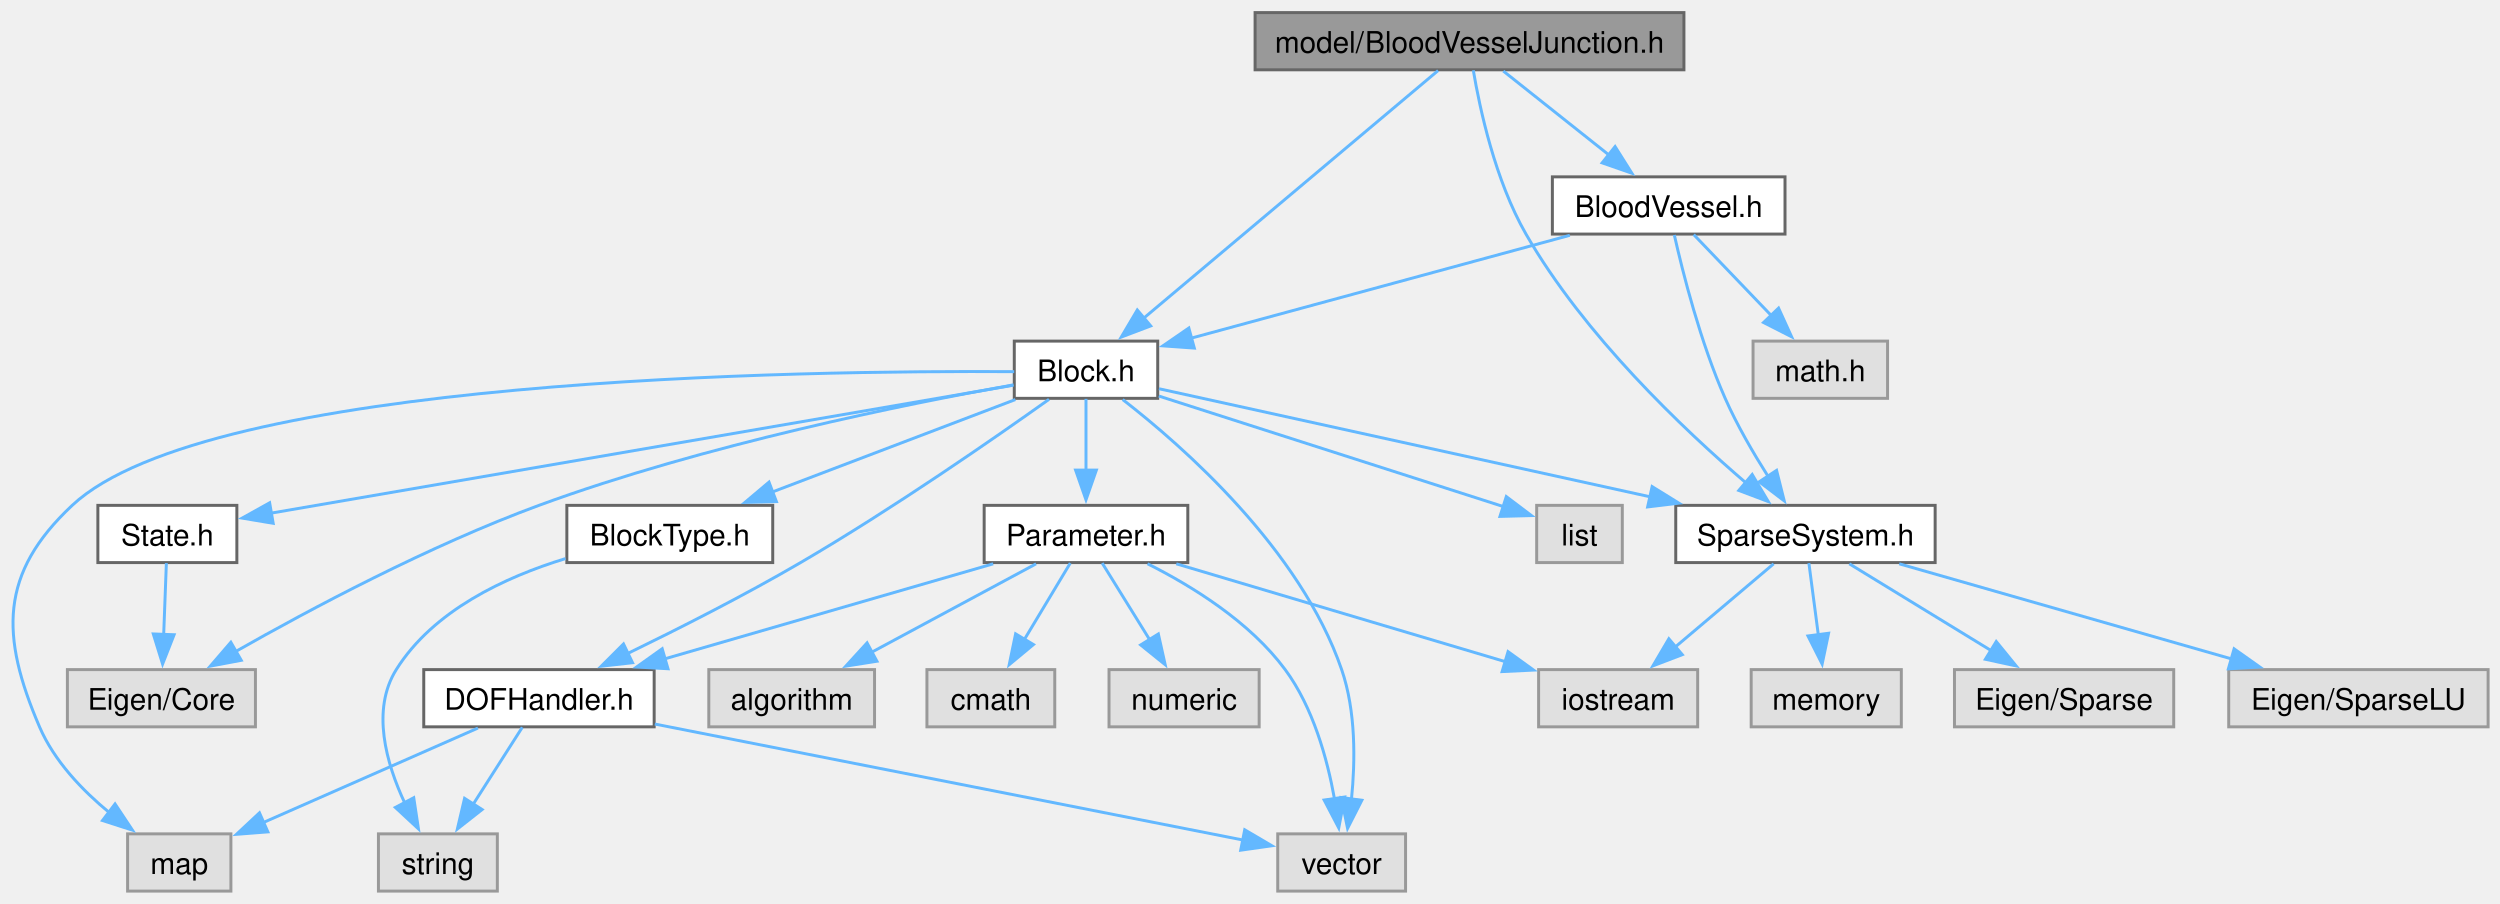
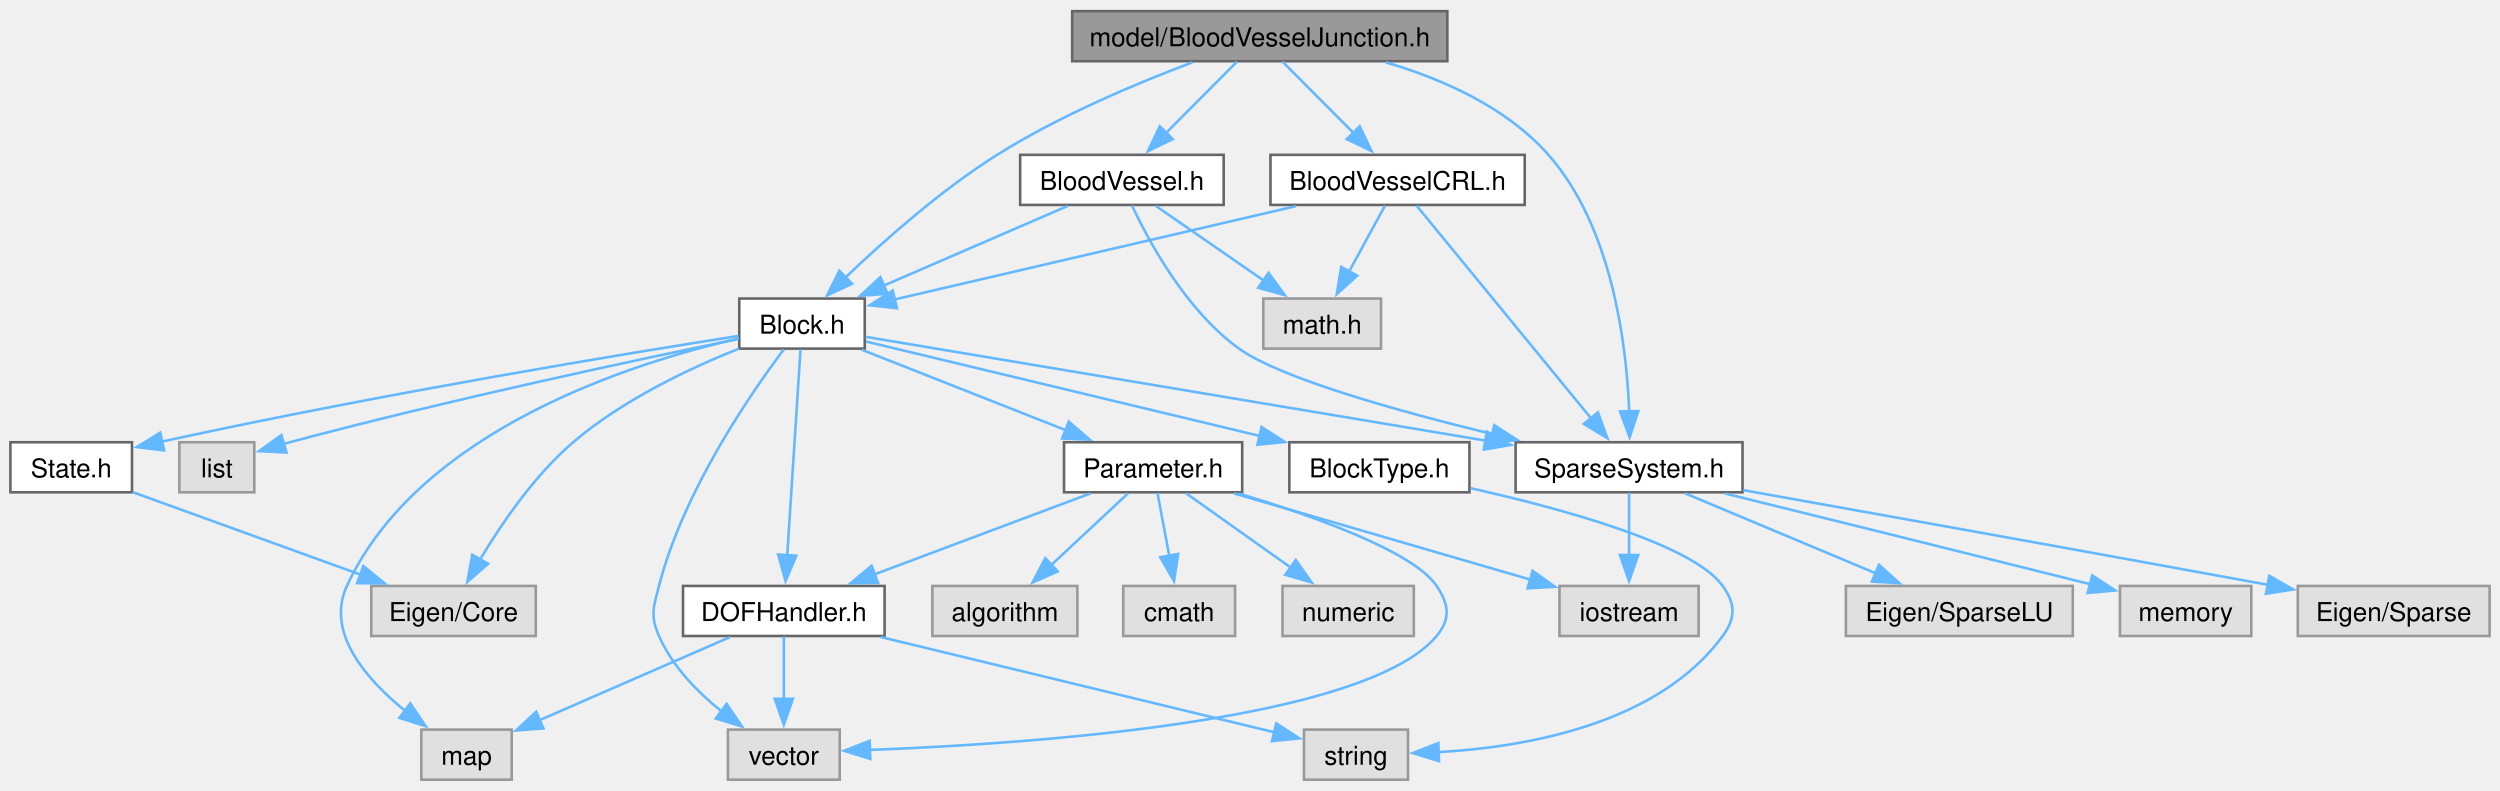
- <svg xmlns="http://www.w3.org/2000/svg" xmlns:xlink="http://www.w3.org/1999/xlink" width="841pt" height="304pt" viewBox="0.00 0.00 840.92 303.50">
+ <svg xmlns="http://www.w3.org/2000/svg" xmlns:xlink="http://www.w3.org/1999/xlink" width="961pt" height="304pt" viewBox="0.00 0.00 961.25 303.50">
  <g id="graph0" class="graph" transform="scale(1 1) rotate(0) translate(4 299.5)">
    <g id="Node000001" class="node">
      <g id="a_Node000001">
        <a xlink:title="model::BloodVesselJunction source file">
-           <polygon fill="#999999" stroke="#666666" points="562.42,-295.5 418.17,-295.5 418.17,-276.25 562.42,-276.25 562.42,-295.5" />
-           <text text-anchor="middle" x="490.29" y="-282" font-family="Helvetica,sans-Serif" font-size="10.00">model/BloodVesselJunction.h</text>
+           <polygon fill="#999999" stroke="#666666" points="552.5,-295.5 408.25,-295.5 408.25,-276.25 552.5,-276.25 552.5,-295.5" />
+           <text text-anchor="middle" x="480.38" y="-282" font-family="Helvetica,sans-Serif" font-size="10.00">model/BloodVesselJunction.h</text>
        </a>
      </g>
    </g>
    <g id="Node000002" class="node">
      <g id="a_Node000002">
        <a xlink:href="_block_8h.html" target="_top" xlink:title="model::Block source file">
-           <polygon fill="white" stroke="#666666" points="385.42,-185 337.17,-185 337.17,-165.75 385.42,-165.75 385.42,-185" />
-           <text text-anchor="middle" x="361.29" y="-171.5" font-family="Helvetica,sans-Serif" font-size="10.00">Block.h</text>
+           <polygon fill="white" stroke="#666666" points="328.5,-185 280.25,-185 280.25,-165.75 328.5,-165.75 328.5,-185" />
+           <text text-anchor="middle" x="304.38" y="-171.5" font-family="Helvetica,sans-Serif" font-size="10.00">Block.h</text>
        </a>
      </g>
    </g>
    <g id="edge1_Node000001_Node000002" class="edge">
      <g id="a_edge1_Node000001_Node000002">
        <a xlink:title=" ">
-           <path fill="none" stroke="#63b8ff" d="M479.73,-276C458.1,-257.8 408.43,-216.02 380.77,-192.76" />
-           <polygon fill="#63b8ff" stroke="#63b8ff" points="383.06,-190.11 373.15,-186.35 378.55,-195.47 383.06,-190.11" />
+           <path fill="none" stroke="#63b8ff" d="M454.44,-275.81C433.4,-267.9 403.4,-255.34 379.38,-240.25 357.55,-226.54 335.42,-206.83 320.92,-192.94" />
+           <polygon fill="#63b8ff" stroke="#63b8ff" points="323.63,-190.69 314.03,-186.21 318.73,-195.7 323.63,-190.69" />
        </a>
      </g>
    </g>
    <g id="Node000015" class="node">
      <g id="a_Node000015">
        <a xlink:href="_sparse_system_8h.html" target="_top" xlink:title="SparseSystem source file.">
-           <polygon fill="white" stroke="#666666" points="646.92,-129.75 559.67,-129.75 559.67,-110.5 646.92,-110.5 646.92,-129.75" />
-           <text text-anchor="middle" x="603.29" y="-116.25" font-family="Helvetica,sans-Serif" font-size="10.00">SparseSystem.h</text>
-         </a>
-       </g>
-     </g>
-     <g id="edge30_Node000001_Node000015" class="edge">
-       <g id="a_edge30_Node000001_Node000015">
-         <a xlink:title=" ">
-           <path fill="none" stroke="#63b8ff" d="M491.57,-276.1C493.73,-263.3 498.91,-239.05 509.29,-221 528.84,-187.02 562.12,-155.44 583.39,-137.22" />
-           <polygon fill="#63b8ff" stroke="#63b8ff" points="585.38,-140.13 590.8,-131.02 580.88,-134.76 585.38,-140.13" />
+           <polygon fill="white" stroke="#666666" points="666,-129.75 578.75,-129.75 578.75,-110.5 666,-110.5 666,-129.75" />
+           <text text-anchor="middle" x="622.38" y="-116.25" font-family="Helvetica,sans-Serif" font-size="10.00">SparseSystem.h</text>
+         </a>
+       </g>
+     </g>
+     <g id="edge34_Node000001_Node000015" class="edge">
+       <g id="a_edge34_Node000001_Node000015">
+         <a xlink:title=" ">
+           <path fill="none" stroke="#63b8ff" d="M528.81,-275.83C550.76,-269.38 575.32,-258.49 591.38,-240.25 615.89,-212.39 621.41,-167.51 622.43,-141.52" />
+           <polygon fill="#63b8ff" stroke="#63b8ff" points="625.92,-141.71 622.6,-131.65 618.92,-141.59 625.92,-141.71" />
        </a>
      </g>
    </g>
    <g id="Node000020" class="node">
      <g id="a_Node000020">
        <a xlink:href="_blood_vessel_8h.html" target="_top" xlink:title="model::BloodVessel source file">
-           <polygon fill="white" stroke="#666666" points="596.42,-240.25 518.17,-240.25 518.17,-221 596.42,-221 596.42,-240.25" />
-           <text text-anchor="middle" x="557.29" y="-226.75" font-family="Helvetica,sans-Serif" font-size="10.00">BloodVessel.h</text>
+           <polygon fill="white" stroke="#666666" points="466.5,-240.25 388.25,-240.25 388.25,-221 466.5,-221 466.5,-240.25" />
+           <text text-anchor="middle" x="427.38" y="-226.75" font-family="Helvetica,sans-Serif" font-size="10.00">BloodVessel.h</text>
        </a>
      </g>
    </g>
    <g id="edge26_Node000001_Node000020" class="edge">
      <g id="a_edge26_Node000001_Node000020">
        <a xlink:title=" ">
-           <path fill="none" stroke="#63b8ff" d="M501.66,-275.84C511.34,-268.15 525.49,-256.9 537.1,-247.68" />
-           <polygon fill="#63b8ff" stroke="#63b8ff" points="539.26,-250.43 544.91,-241.47 534.9,-244.95 539.26,-250.43" />
+           <path fill="none" stroke="#63b8ff" d="M471.62,-276.08C464.23,-268.65 453.41,-257.79 444.33,-248.66" />
+           <polygon fill="#63b8ff" stroke="#63b8ff" points="446.92,-246.3 437.38,-241.68 441.96,-251.24 446.92,-246.3" />
+         </a>
+       </g>
+     </g>
+     <g id="Node000022" class="node">
+       <g id="a_Node000022">
+         <a xlink:href="_blood_vessel_c_r_l_8h.html" target="_top" xlink:title="model::BloodVesselCRL source file">
+           <polygon fill="white" stroke="#666666" points="582.25,-240.25 484.5,-240.25 484.5,-221 582.25,-221 582.25,-240.25" />
+           <text text-anchor="middle" x="533.38" y="-226.75" font-family="Helvetica,sans-Serif" font-size="10.00">BloodVesselCRL.h</text>
+         </a>
+       </g>
+     </g>
+     <g id="edge30_Node000001_Node000022" class="edge">
+       <g id="a_edge30_Node000001_Node000022">
+         <a xlink:title=" ">
+           <path fill="none" stroke="#63b8ff" d="M489.13,-276.08C496.52,-268.65 507.34,-257.79 516.42,-248.66" />
+           <polygon fill="#63b8ff" stroke="#63b8ff" points="518.79,-251.24 523.37,-241.68 513.83,-246.3 518.79,-251.24" />
        </a>
      </g>
    </g>
    <g id="Node000003" class="node">
      <g id="a_Node000003">
        <a xlink:title=" ">
-           <polygon fill="#e0e0e0" stroke="#999999" points="81.92,-74.5 18.67,-74.5 18.67,-55.25 81.92,-55.25 81.92,-74.5" />
-           <text text-anchor="middle" x="50.29" y="-61" font-family="Helvetica,sans-Serif" font-size="10.00">Eigen/Core</text>
+           <polygon fill="#e0e0e0" stroke="#999999" points="202,-74.5 138.75,-74.5 138.75,-55.25 202,-55.25 202,-74.5" />
+           <text text-anchor="middle" x="170.38" y="-61" font-family="Helvetica,sans-Serif" font-size="10.00">Eigen/Core</text>
        </a>
      </g>
    </g>
    <g id="edge2_Node000002_Node000003" class="edge">
      <g id="a_edge2_Node000002_Node000003">
        <a xlink:title=" ">
-           <path fill="none" stroke="#63b8ff" d="M336.95,-170.3C301.23,-163.92 232.83,-150.15 177.29,-129.75 140.4,-116.2 100.26,-94.79 75.19,-80.54" />
-           <polygon fill="#63b8ff" stroke="#63b8ff" points="77.15,-77.63 66.73,-75.67 73.65,-83.7 77.15,-77.63" />
+           <path fill="none" stroke="#63b8ff" d="M280.12,-165.75C261.32,-158.24 235.37,-146.01 216.38,-129.75 201.47,-116.99 188.81,-98.44 180.57,-84.62" />
+           <polygon fill="#63b8ff" stroke="#63b8ff" points="183.69,-83.02 175.7,-76.06 177.6,-86.48 183.69,-83.02" />
        </a>
      </g>
    </g>
    <g id="Node000004" class="node">
      <g id="a_Node000004">
        <a xlink:title=" ">
-           <polygon fill="#e0e0e0" stroke="#999999" points="541.69,-129.75 512.89,-129.75 512.89,-110.5 541.69,-110.5 541.69,-129.75" />
-           <text text-anchor="middle" x="527.29" y="-116.25" font-family="Helvetica,sans-Serif" font-size="10.00">list</text>
+           <polygon fill="#e0e0e0" stroke="#999999" points="93.78,-129.75 64.97,-129.75 64.97,-110.5 93.78,-110.5 93.78,-129.75" />
+           <text text-anchor="middle" x="79.38" y="-116.25" font-family="Helvetica,sans-Serif" font-size="10.00">list</text>
        </a>
      </g>
    </g>
    <g id="edge3_Node000002_Node000004" class="edge">
      <g id="a_edge3_Node000002_Node000004">
        <a xlink:title=" ">
-           <path fill="none" stroke="#63b8ff" d="M385.78,-166.52C416.81,-156.56 470.04,-139.49 501.62,-129.36" />
-           <polygon fill="#63b8ff" stroke="#63b8ff" points="502.67,-132.7 511.13,-126.31 500.54,-126.03 502.67,-132.7" />
+           <path fill="none" stroke="#63b8ff" d="M279.97,-169.47C242.6,-161.82 169.04,-146.21 107.38,-129.75 106.56,-129.53 105.74,-129.31 104.91,-129.08" />
+           <polygon fill="#63b8ff" stroke="#63b8ff" points="106.17,-125.8 95.59,-126.33 104.19,-132.52 106.17,-125.8" />
        </a>
      </g>
    </g>
    <g id="Node000005" class="node">
      <g id="a_Node000005">
        <a xlink:title=" ">
-           <polygon fill="#e0e0e0" stroke="#999999" points="73.67,-19.25 38.92,-19.25 38.92,0 73.67,0 73.67,-19.25" />
-           <text text-anchor="middle" x="56.29" y="-5.75" font-family="Helvetica,sans-Serif" font-size="10.00">map</text>
+           <polygon fill="#e0e0e0" stroke="#999999" points="192.75,-19.25 158,-19.25 158,0 192.75,0 192.75,-19.25" />
+           <text text-anchor="middle" x="175.38" y="-5.75" font-family="Helvetica,sans-Serif" font-size="10.00">map</text>
        </a>
      </g>
    </g>
    <g id="edge4_Node000002_Node000005" class="edge">
      <g id="a_edge4_Node000002_Node000005">
        <a xlink:title=" ">
-           <path fill="none" stroke="#63b8ff" d="M337.15,-174.72C267.16,-175.18 66.18,-172.69 20.29,-129.75 -4.15,-106.88 -3.92,-86 9.29,-55.25 14.22,-43.77 23.71,-33.86 32.88,-26.31" />
-           <polygon fill="#63b8ff" stroke="#63b8ff" points="34.7,-29.32 40.56,-20.49 30.47,-23.74 34.7,-29.32" />
+           <path fill="none" stroke="#63b8ff" d="M280.06,-169.69C238.85,-160.21 157.05,-134.35 129.38,-74.5 121.16,-56.73 136.54,-38.84 151.69,-26.54" />
+           <polygon fill="#63b8ff" stroke="#63b8ff" points="153.76,-29.36 159.66,-20.56 149.56,-23.76 153.76,-29.36" />
        </a>
      </g>
    </g>
    <g id="Node000006" class="node">
      <g id="a_Node000006">
        <a xlink:title=" ">
-           <polygon fill="#e0e0e0" stroke="#999999" points="468.79,-19.25 425.79,-19.25 425.79,0 468.79,0 468.79,-19.25" />
-           <text text-anchor="middle" x="447.29" y="-5.75" font-family="Helvetica,sans-Serif" font-size="10.00">vector</text>
+           <polygon fill="#e0e0e0" stroke="#999999" points="318.88,-19.25 275.88,-19.25 275.88,0 318.88,0 318.88,-19.25" />
+           <text text-anchor="middle" x="297.38" y="-5.75" font-family="Helvetica,sans-Serif" font-size="10.00">vector</text>
        </a>
      </g>
    </g>
    <g id="edge5_Node000002_Node000006" class="edge">
      <g id="a_edge5_Node000002_Node000006">
        <a xlink:title=" ">
-           <path fill="none" stroke="#63b8ff" d="M373.64,-165.34C393.91,-149.61 433.4,-114.97 447.29,-74.5 452.1,-60.5 451.89,-43.73 450.59,-30.89" />
-           <polygon fill="#63b8ff" stroke="#63b8ff" points="454.08,-30.55 449.28,-21.1 447.14,-31.48 454.08,-30.55" />
+           <path fill="none" stroke="#63b8ff" d="M297.36,-165.41C284.77,-148.69 258.79,-111.12 249.38,-74.5 247.24,-66.21 245.96,-63.09 249.38,-55.25 254.42,-43.67 264.11,-33.74 273.48,-26.21" />
+           <polygon fill="#63b8ff" stroke="#63b8ff" points="275.37,-29.17 281.33,-20.41 271.21,-23.54 275.37,-29.17" />
        </a>
      </g>
    </g>
    <g id="Node000007" class="node">
      <g id="a_Node000007">
        <a xlink:href="_block_type_8h.html" target="_top" xlink:title="Specifies the types of blocks and their parameters.">
-           <polygon fill="white" stroke="#666666" points="255.92,-129.75 186.67,-129.75 186.67,-110.5 255.92,-110.5 255.92,-129.75" />
-           <text text-anchor="middle" x="221.29" y="-116.25" font-family="Helvetica,sans-Serif" font-size="10.00">BlockType.h</text>
+           <polygon fill="white" stroke="#666666" points="561,-129.75 491.75,-129.75 491.75,-110.5 561,-110.5 561,-129.75" />
+           <text text-anchor="middle" x="526.38" y="-116.25" font-family="Helvetica,sans-Serif" font-size="10.00">BlockType.h</text>
        </a>
      </g>
    </g>
    <g id="edge6_Node000002_Node000007" class="edge">
      <g id="a_edge6_Node000002_Node000007">
        <a xlink:title=" ">
-           <path fill="none" stroke="#63b8ff" d="M337.54,-165.34C315.12,-156.81 281.23,-143.92 255.82,-134.26" />
-           <polygon fill="#63b8ff" stroke="#63b8ff" points="257.16,-131.02 246.57,-130.74 254.67,-137.57 257.16,-131.02" />
+           <path fill="none" stroke="#63b8ff" d="M328.98,-168.47C365.41,-159.74 434.31,-143.21 480.3,-132.18" />
+           <polygon fill="#63b8ff" stroke="#63b8ff" points="481.08,-135.59 489.99,-129.85 479.45,-128.78 481.08,-135.59" />
        </a>
      </g>
    </g>
    <g id="Node000009" class="node">
      <g id="a_Node000009">
        <a xlink:href="_d_o_f_handler_8h.html" target="_top" xlink:title="model::DOFHandler source file">
-           <polygon fill="white" stroke="#666666" points="216.04,-74.5 138.54,-74.5 138.54,-55.25 216.04,-55.25 216.04,-74.5" />
-           <text text-anchor="middle" x="177.29" y="-61" font-family="Helvetica,sans-Serif" font-size="10.00">DOFHandler.h</text>
+           <polygon fill="white" stroke="#666666" points="336.12,-74.5 258.62,-74.5 258.62,-55.25 336.12,-55.25 336.12,-74.5" />
+           <text text-anchor="middle" x="297.38" y="-61" font-family="Helvetica,sans-Serif" font-size="10.00">DOFHandler.h</text>
        </a>
      </g>
    </g>
    <g id="edge8_Node000002_Node000009" class="edge">
      <g id="a_edge8_Node000002_Node000009">
        <a xlink:title=" ">
-           <path fill="none" stroke="#63b8ff" d="M348.86,-165.42C330.84,-152.59 296.24,-128.56 265.29,-110.5 246.3,-99.42 224.23,-88.23 206.94,-79.83" />
-           <polygon fill="#63b8ff" stroke="#63b8ff" points="208.76,-76.82 198.23,-75.64 205.73,-83.13 208.76,-76.82" />
+           <path fill="none" stroke="#63b8ff" d="M303.8,-165.5C302.69,-148.25 300.21,-109.83 298.68,-86.06" />
+           <polygon fill="#63b8ff" stroke="#63b8ff" points="302.19,-86.14 298.05,-76.39 295.2,-86.59 302.19,-86.14" />
        </a>
      </g>
    </g>
    <g id="Node000010" class="node">
      <g id="a_Node000010">
        <a xlink:href="_parameter_8h.html" target="_top" xlink:title="model::Parameter source file">
-           <polygon fill="white" stroke="#666666" points="395.54,-129.75 327.04,-129.75 327.04,-110.5 395.54,-110.5 395.54,-129.75" />
-           <text text-anchor="middle" x="361.29" y="-116.25" font-family="Helvetica,sans-Serif" font-size="10.00">Parameter.h</text>
+           <polygon fill="white" stroke="#666666" points="473.62,-129.75 405.12,-129.75 405.12,-110.5 473.62,-110.5 473.62,-129.75" />
+           <text text-anchor="middle" x="439.38" y="-116.25" font-family="Helvetica,sans-Serif" font-size="10.00">Parameter.h</text>
        </a>
      </g>
    </g>
    <g id="edge12_Node000002_Node000010" class="edge">
      <g id="a_edge12_Node000002_Node000010">
        <a xlink:title=" ">
-           <path fill="none" stroke="#63b8ff" d="M361.29,-165.58C361.29,-159.07 361.29,-149.92 361.29,-141.62" />
-           <polygon fill="#63b8ff" stroke="#63b8ff" points="364.79,-141.62 361.29,-131.62 357.79,-141.62 364.79,-141.62" />
+           <path fill="none" stroke="#63b8ff" d="M327.28,-165.34C348.8,-156.85 381.29,-144.04 405.75,-134.39" />
+           <polygon fill="#63b8ff" stroke="#63b8ff" points="406.94,-137.68 414.95,-130.76 404.37,-131.17 406.94,-137.68" />
        </a>
      </g>
    </g>
    <g id="edge19_Node000002_Node000015" class="edge">
      <g id="a_edge19_Node000002_Node000015">
        <a xlink:title=" ">
-           <path fill="none" stroke="#63b8ff" d="M385.83,-168.98C424.37,-160.5 499.96,-143.86 551.06,-132.62" />
-           <polygon fill="#63b8ff" stroke="#63b8ff" points="551.72,-136.06 560.73,-130.49 550.21,-129.22 551.72,-136.06" />
+           <path fill="none" stroke="#63b8ff" d="M328.8,-170.28C379.5,-161.8 497.25,-142.08 567.25,-130.36" />
+           <polygon fill="#63b8ff" stroke="#63b8ff" points="567.69,-133.83 576.98,-128.73 566.54,-126.93 567.69,-133.83" />
        </a>
      </g>
    </g>
    <g id="Node000019" class="node">
      <g id="a_Node000019">
        <a xlink:href="_state_8h.html" target="_top" xlink:title="State source file.">
-           <polygon fill="white" stroke="#666666" points="75.67,-129.75 28.92,-129.75 28.92,-110.5 75.67,-110.5 75.67,-129.75" />
-           <text text-anchor="middle" x="52.29" y="-116.25" font-family="Helvetica,sans-Serif" font-size="10.00">State.h</text>
+           <polygon fill="white" stroke="#666666" points="46.75,-129.75 0,-129.75 0,-110.5 46.75,-110.5 46.75,-129.75" />
+           <text text-anchor="middle" x="23.38" y="-116.25" font-family="Helvetica,sans-Serif" font-size="10.00">State.h</text>
        </a>
      </g>
    </g>
    <g id="edge24_Node000002_Node000019" class="edge">
      <g id="a_edge24_Node000002_Node000019">
        <a xlink:title=" ">
-           <path fill="none" stroke="#63b8ff" d="M336.79,-170.15C282.21,-160.75 150.48,-138.05 87.28,-127.15" />
-           <polygon fill="#63b8ff" stroke="#63b8ff" points="87.89,-123.71 77.44,-125.46 86.7,-130.61 87.89,-123.71" />
+           <path fill="none" stroke="#63b8ff" d="M279.96,-170.63C237.18,-163.92 145.68,-148.97 58.3,-130.02" />
+           <polygon fill="#63b8ff" stroke="#63b8ff" points="59.11,-126.61 48.59,-127.89 57.61,-133.45 59.11,-126.61" />
        </a>
      </g>
    </g>
    <g id="Node000008" class="node">
      <g id="a_Node000008">
        <a xlink:title=" ">
-           <polygon fill="#e0e0e0" stroke="#999999" points="163.29,-19.25 123.29,-19.25 123.29,0 163.29,0 163.29,-19.25" />
-           <text text-anchor="middle" x="143.29" y="-5.75" font-family="Helvetica,sans-Serif" font-size="10.00">string</text>
+           <polygon fill="#e0e0e0" stroke="#999999" points="537.38,-19.25 497.38,-19.25 497.38,0 537.38,0 537.38,-19.25" />
+           <text text-anchor="middle" x="517.38" y="-5.75" font-family="Helvetica,sans-Serif" font-size="10.00">string</text>
        </a>
      </g>
    </g>
    <g id="edge7_Node000007_Node000008" class="edge">
      <g id="a_edge7_Node000007_Node000008">
        <a xlink:title=" ">
-           <path fill="none" stroke="#63b8ff" d="M186.2,-111.84C165.8,-105.6 141.73,-94.36 129.29,-74.5 120.82,-60.97 125.88,-43.03 132.16,-29.61" />
-           <polygon fill="#63b8ff" stroke="#63b8ff" points="135.17,-31.41 136.75,-20.93 128.98,-28.14 135.17,-31.41" />
+           <path fill="none" stroke="#63b8ff" d="M561.43,-112.08C596.51,-104.23 646.88,-90.52 658.38,-74.5 663.36,-67.55 663.43,-62.15 658.38,-55.25 633.45,-21.21 582.43,-12.48 549.08,-10.6" />
+           <polygon fill="#63b8ff" stroke="#63b8ff" points="549.31,-7.11 539.19,-10.24 549.05,-14.1 549.31,-7.11" />
        </a>
      </g>
    </g>
    <g id="edge9_Node000009_Node000005" class="edge">
      <g id="a_edge9_Node000009_Node000005">
        <a xlink:title=" ">
-           <path fill="none" stroke="#63b8ff" d="M156.76,-54.84C136.92,-46.11 106.7,-32.81 84.58,-23.07" />
-           <polygon fill="#63b8ff" stroke="#63b8ff" points="86.1,-19.92 75.54,-19.1 83.28,-26.33 86.1,-19.92" />
+           <path fill="none" stroke="#63b8ff" d="M276.68,-54.84C256.56,-46.06 225.84,-32.65 203.51,-22.91" />
+           <polygon fill="#63b8ff" stroke="#63b8ff" points="204.95,-19.72 194.39,-18.92 202.15,-26.13 204.95,-19.72" />
        </a>
      </g>
    </g>
    <g id="edge11_Node000009_Node000006" class="edge">
      <g id="a_edge11_Node000009_Node000006">
        <a xlink:title=" ">
-           <path fill="none" stroke="#63b8ff" d="M216.26,-56.19C269.53,-45.68 364.16,-27.02 414.18,-17.16" />
-           <polygon fill="#63b8ff" stroke="#63b8ff" points="414.68,-20.62 423.82,-15.25 413.33,-13.76 414.68,-20.62" />
+           <path fill="none" stroke="#63b8ff" d="M297.38,-55.08C297.38,-48.57 297.38,-39.42 297.38,-31.12" />
+           <polygon fill="#63b8ff" stroke="#63b8ff" points="300.88,-31.12 297.38,-21.12 293.88,-31.12 300.88,-31.12" />
        </a>
      </g>
    </g>
    <g id="edge10_Node000009_Node000008" class="edge">
      <g id="a_edge10_Node000009_Node000008">
        <a xlink:title=" ">
-           <path fill="none" stroke="#63b8ff" d="M171.68,-55.08C167.18,-48.03 160.7,-37.9 155.08,-29.08" />
-           <polygon fill="#63b8ff" stroke="#63b8ff" points="158.17,-27.43 149.84,-20.88 152.27,-31.2 158.17,-27.43" />
+           <path fill="none" stroke="#63b8ff" d="M334.7,-54.84C377.23,-44.55 446,-27.9 485.92,-18.24" />
+           <polygon fill="#63b8ff" stroke="#63b8ff" points="486.71,-21.65 495.61,-15.89 485.07,-14.84 486.71,-21.65" />
        </a>
      </g>
    </g>
    <g id="edge17_Node000010_Node000006" class="edge">
      <g id="a_edge17_Node000010_Node000006">
        <a xlink:title=" ">
-           <path fill="none" stroke="#63b8ff" d="M381.99,-110.11C396.9,-102.62 416.42,-90.58 428.29,-74.5 437.67,-61.81 442.45,-44.5 444.86,-31.11" />
-           <polygon fill="#63b8ff" stroke="#63b8ff" points="448.32,-31.64 446.31,-21.24 441.4,-30.63 448.32,-31.64" />
+           <path fill="none" stroke="#63b8ff" d="M472.21,-110.08C500.96,-101.42 539.49,-87.74 548.38,-74.5 553.14,-67.4 553.87,-61.81 548.38,-55.25 520.93,-22.49 392.05,-13.76 330.39,-11.45" />
+           <polygon fill="#63b8ff" stroke="#63b8ff" points="330.63,-7.96 320.52,-11.12 330.4,-14.95 330.63,-7.96" />
        </a>
      </g>
    </g>
    <g id="edge18_Node000010_Node000009" class="edge">
      <g id="a_edge18_Node000010_Node000009">
        <a xlink:title=" ">
-           <path fill="none" stroke="#63b8ff" d="M330.08,-110.09C299.68,-101.29 253.25,-87.86 219.56,-78.11" />
-           <polygon fill="#63b8ff" stroke="#63b8ff" points="220.69,-74.79 210.11,-75.37 218.74,-81.52 220.69,-74.79" />
+           <path fill="none" stroke="#63b8ff" d="M415.29,-110.09C392.44,-101.52 357.86,-88.56 332.05,-78.88" />
+           <polygon fill="#63b8ff" stroke="#63b8ff" points="333.59,-75.72 323,-75.48 331.13,-82.27 333.59,-75.72" />
        </a>
      </g>
    </g>
    <g id="Node000011" class="node">
      <g id="a_Node000011">
        <a xlink:title=" ">
-           <polygon fill="#e0e0e0" stroke="#999999" points="290.17,-74.5 234.42,-74.5 234.42,-55.25 290.17,-55.25 290.17,-74.5" />
-           <text text-anchor="middle" x="262.29" y="-61" font-family="Helvetica,sans-Serif" font-size="10.00">algorithm</text>
+           <polygon fill="#e0e0e0" stroke="#999999" points="410.25,-74.5 354.5,-74.5 354.5,-55.25 410.25,-55.25 410.25,-74.5" />
+           <text text-anchor="middle" x="382.38" y="-61" font-family="Helvetica,sans-Serif" font-size="10.00">algorithm</text>
        </a>
      </g>
    </g>
    <g id="edge13_Node000010_Node000011" class="edge">
      <g id="a_edge13_Node000010_Node000011">
        <a xlink:title=" ">
-           <path fill="none" stroke="#63b8ff" d="M344.5,-110.09C329.28,-101.91 306.6,-89.71 288.91,-80.19" />
-           <polygon fill="#63b8ff" stroke="#63b8ff" points="290.97,-77.32 280.5,-75.67 287.65,-83.49 290.97,-77.32" />
+           <path fill="none" stroke="#63b8ff" d="M429.71,-110.09C421.63,-102.55 409.91,-91.6 400.15,-82.48" />
+           <polygon fill="#63b8ff" stroke="#63b8ff" points="402.7,-80.08 393.01,-75.81 397.93,-85.19 402.7,-80.08" />
        </a>
      </g>
    </g>
    <g id="Node000012" class="node">
      <g id="a_Node000012">
        <a xlink:title=" ">
-           <polygon fill="#e0e0e0" stroke="#999999" points="350.79,-74.5 307.79,-74.5 307.79,-55.25 350.79,-55.25 350.79,-74.5" />
-           <text text-anchor="middle" x="329.29" y="-61" font-family="Helvetica,sans-Serif" font-size="10.00">cmath</text>
+           <polygon fill="#e0e0e0" stroke="#999999" points="470.88,-74.5 427.88,-74.5 427.88,-55.25 470.88,-55.25 470.88,-74.5" />
+           <text text-anchor="middle" x="449.38" y="-61" font-family="Helvetica,sans-Serif" font-size="10.00">cmath</text>
        </a>
      </g>
    </g>
    <g id="edge14_Node000010_Node000012" class="edge">
      <g id="a_edge14_Node000010_Node000012">
        <a xlink:title=" ">
-           <path fill="none" stroke="#63b8ff" d="M356.01,-110.33C351.82,-103.36 345.81,-93.37 340.56,-84.62" />
-           <polygon fill="#63b8ff" stroke="#63b8ff" points="343.62,-82.93 335.47,-76.16 337.62,-86.53 343.62,-82.93" />
+           <path fill="none" stroke="#63b8ff" d="M441.03,-110.33C442.26,-103.74 444.01,-94.46 445.58,-86.07" />
+           <polygon fill="#63b8ff" stroke="#63b8ff" points="449,-86.82 447.41,-76.35 442.12,-85.53 449,-86.82" />
        </a>
      </g>
    </g>
    <g id="Node000013" class="node">
      <g id="a_Node000013">
        <a xlink:title=" ">
-           <polygon fill="#e0e0e0" stroke="#999999" points="567.04,-74.5 513.54,-74.5 513.54,-55.25 567.04,-55.25 567.04,-74.5" />
-           <text text-anchor="middle" x="540.29" y="-61" font-family="Helvetica,sans-Serif" font-size="10.00">iostream</text>
+           <polygon fill="#e0e0e0" stroke="#999999" points="649.12,-74.5 595.62,-74.5 595.62,-55.25 649.12,-55.25 649.12,-74.5" />
+           <text text-anchor="middle" x="622.38" y="-61" font-family="Helvetica,sans-Serif" font-size="10.00">iostream</text>
        </a>
      </g>
    </g>
    <g id="edge15_Node000010_Node000013" class="edge">
      <g id="a_edge15_Node000010_Node000013">
        <a xlink:title=" ">
-           <path fill="none" stroke="#63b8ff" d="M391.66,-110.09C422.17,-101.01 469.29,-87 502.27,-77.19" />
-           <polygon fill="#63b8ff" stroke="#63b8ff" points="503.26,-80.54 511.85,-74.34 501.26,-73.83 503.26,-80.54" />
+           <path fill="none" stroke="#63b8ff" d="M470.42,-110.09C501.93,-100.92 550.77,-86.71 584.54,-76.89" />
+           <polygon fill="#63b8ff" stroke="#63b8ff" points="585.28,-80.31 593.91,-74.16 583.33,-73.59 585.28,-80.31" />
        </a>
      </g>
    </g>
    <g id="Node000014" class="node">
      <g id="a_Node000014">
        <a xlink:title=" ">
-           <polygon fill="#e0e0e0" stroke="#999999" points="419.54,-74.5 369.04,-74.5 369.04,-55.25 419.54,-55.25 419.54,-74.5" />
-           <text text-anchor="middle" x="394.29" y="-61" font-family="Helvetica,sans-Serif" font-size="10.00">numeric</text>
+           <polygon fill="#e0e0e0" stroke="#999999" points="539.62,-74.5 489.12,-74.5 489.12,-55.25 539.62,-55.25 539.62,-74.5" />
+           <text text-anchor="middle" x="514.38" y="-61" font-family="Helvetica,sans-Serif" font-size="10.00">numeric</text>
        </a>
      </g>
    </g>
    <g id="edge16_Node000010_Node000014" class="edge">
      <g id="a_edge16_Node000010_Node000014">
        <a xlink:title=" ">
-           <path fill="none" stroke="#63b8ff" d="M366.74,-110.33C371.06,-103.36 377.25,-93.37 382.67,-84.62" />
-           <polygon fill="#63b8ff" stroke="#63b8ff" points="385.63,-86.49 387.93,-76.15 379.68,-82.8 385.63,-86.49" />
+           <path fill="none" stroke="#63b8ff" d="M452.1,-110.09C463.09,-102.29 479.22,-90.84 492.31,-81.54" />
+           <polygon fill="#63b8ff" stroke="#63b8ff" points="494.23,-84.47 500.36,-75.83 490.18,-78.76 494.23,-84.47" />
        </a>
      </g>
    </g>
    <g id="edge22_Node000015_Node000013" class="edge">
      <g id="a_edge22_Node000015_Node000013">
        <a xlink:title=" ">
-           <path fill="none" stroke="#63b8ff" d="M592.6,-110.09C583.59,-102.47 570.46,-91.37 559.61,-82.2" />
-           <polygon fill="#63b8ff" stroke="#63b8ff" points="561.87,-79.53 551.98,-75.75 557.35,-84.88 561.87,-79.53" />
+           <path fill="none" stroke="#63b8ff" d="M622.38,-110.33C622.38,-103.82 622.38,-94.67 622.38,-86.37" />
+           <polygon fill="#63b8ff" stroke="#63b8ff" points="625.88,-86.37 622.38,-76.37 618.88,-86.37 625.88,-86.37" />
        </a>
      </g>
    </g>
    <g id="Node000016" class="node">
      <g id="a_Node000016">
        <a xlink:title=" ">
-           <polygon fill="#e0e0e0" stroke="#999999" points="727.17,-74.5 653.42,-74.5 653.42,-55.25 727.17,-55.25 727.17,-74.5" />
-           <text text-anchor="middle" x="690.29" y="-61" font-family="Helvetica,sans-Serif" font-size="10.00">Eigen/Sparse</text>
+           <polygon fill="#e0e0e0" stroke="#999999" points="953.25,-74.5 879.5,-74.5 879.5,-55.25 953.25,-55.25 953.25,-74.5" />
+           <text text-anchor="middle" x="916.38" y="-61" font-family="Helvetica,sans-Serif" font-size="10.00">Eigen/Sparse</text>
        </a>
      </g>
    </g>
    <g id="edge20_Node000015_Node000016" class="edge">
      <g id="a_edge20_Node000015_Node000016">
        <a xlink:title=" ">
-           <path fill="none" stroke="#63b8ff" d="M618.05,-110.09C631.17,-102.06 650.61,-90.16 666.02,-80.73" />
-           <polygon fill="#63b8ff" stroke="#63b8ff" points="667.47,-83.95 674.17,-75.74 663.81,-77.98 667.47,-83.95" />
+           <path fill="none" stroke="#63b8ff" d="M666.3,-111.32C713.55,-102.9 791.24,-89 867.92,-74.94" />
+           <polygon fill="#63b8ff" stroke="#63b8ff" points="868.53,-78.39 877.73,-73.14 867.27,-71.5 868.53,-78.39" />
        </a>
      </g>
    </g>
    <g id="Node000017" class="node">
      <g id="a_Node000017">
        <a xlink:title=" ">
-           <polygon fill="#e0e0e0" stroke="#999999" points="832.92,-74.5 745.67,-74.5 745.67,-55.25 832.92,-55.25 832.92,-74.5" />
-           <text text-anchor="middle" x="789.29" y="-61" font-family="Helvetica,sans-Serif" font-size="10.00">Eigen/SparseLU</text>
+           <polygon fill="#e0e0e0" stroke="#999999" points="793,-74.5 705.75,-74.5 705.75,-55.25 793,-55.25 793,-74.5" />
+           <text text-anchor="middle" x="749.38" y="-61" font-family="Helvetica,sans-Serif" font-size="10.00">Eigen/SparseLU</text>
        </a>
      </g>
    </g>
    <g id="edge21_Node000015_Node000017" class="edge">
      <g id="a_edge21_Node000015_Node000017">
        <a xlink:title=" ">
-           <path fill="none" stroke="#63b8ff" d="M634.84,-110.09C665.57,-101.29 712.5,-87.86 746.57,-78.11" />
-           <polygon fill="#63b8ff" stroke="#63b8ff" points="747.48,-81.49 756.13,-75.37 745.55,-74.76 747.48,-81.49" />
+           <path fill="none" stroke="#63b8ff" d="M643.92,-110.09C663.99,-101.68 694.18,-89.02 717.12,-79.4" />
+           <polygon fill="#63b8ff" stroke="#63b8ff" points="718.46,-82.63 726.33,-75.54 715.75,-76.18 718.46,-82.63" />
        </a>
      </g>
    </g>
    <g id="Node000018" class="node">
      <g id="a_Node000018">
        <a xlink:title=" ">
-           <polygon fill="#e0e0e0" stroke="#999999" points="635.54,-74.5 585.04,-74.5 585.04,-55.25 635.54,-55.25 635.54,-74.5" />
-           <text text-anchor="middle" x="610.29" y="-61" font-family="Helvetica,sans-Serif" font-size="10.00">memory</text>
+           <polygon fill="#e0e0e0" stroke="#999999" points="861.62,-74.5 811.12,-74.5 811.12,-55.25 861.62,-55.25 861.62,-74.5" />
+           <text text-anchor="middle" x="836.38" y="-61" font-family="Helvetica,sans-Serif" font-size="10.00">memory</text>
        </a>
      </g>
    </g>
    <g id="edge23_Node000015_Node000018" class="edge">
      <g id="a_edge23_Node000015_Node000018">
        <a xlink:title=" ">
-           <path fill="none" stroke="#63b8ff" d="M604.45,-110.33C605.31,-103.74 606.53,-94.46 607.64,-86.07" />
-           <polygon fill="#63b8ff" stroke="#63b8ff" points="611.08,-86.73 608.91,-76.36 604.14,-85.82 611.08,-86.73" />
+           <path fill="none" stroke="#63b8ff" d="M659.28,-110.04C693.4,-101.62 745.81,-88.66 799.92,-75.11" />
+           <polygon fill="#63b8ff" stroke="#63b8ff" points="800.44,-78.58 809.29,-72.76 798.74,-71.79 800.44,-78.58" />
        </a>
      </g>
    </g>
    <g id="edge25_Node000019_Node000003" class="edge">
      <g id="a_edge25_Node000019_Node000003">
        <a xlink:title=" ">
-           <path fill="none" stroke="#63b8ff" d="M51.96,-110.33C51.71,-103.74 51.36,-94.46 51.05,-86.07" />
-           <polygon fill="#63b8ff" stroke="#63b8ff" points="54.56,-86.23 50.69,-76.37 47.56,-86.5 54.56,-86.23" />
+           <path fill="none" stroke="#63b8ff" d="M46.99,-110.57C70.68,-101.99 107.44,-88.67 134.68,-78.81" />
+           <polygon fill="#63b8ff" stroke="#63b8ff" points="135.71,-82.16 143.92,-75.46 133.32,-75.57 135.71,-82.16" />
        </a>
      </g>
    </g>
    <g id="edge28_Node000020_Node000002" class="edge">
      <g id="a_edge28_Node000020_Node000002">
        <a xlink:title=" ">
-           <path fill="none" stroke="#63b8ff" d="M524.04,-220.59C488.66,-210.98 432.9,-195.83 396.71,-186" />
-           <polygon fill="#63b8ff" stroke="#63b8ff" points="397.73,-182.65 387.16,-183.4 395.89,-189.4 397.73,-182.65" />
+           <path fill="none" stroke="#63b8ff" d="M406.51,-220.59C387.07,-212.18 357.83,-199.52 335.61,-189.9" />
+           <polygon fill="#63b8ff" stroke="#63b8ff" points="337.3,-186.81 326.73,-186.05 334.52,-193.24 337.3,-186.81" />
        </a>
      </g>
    </g>
    <g id="edge29_Node000020_Node000015" class="edge">
      <g id="a_edge29_Node000020_Node000015">
        <a xlink:title=" ">
-           <path fill="none" stroke="#63b8ff" d="M559.19,-220.69C562.03,-208.11 567.96,-184.58 576.29,-165.75 580.27,-156.76 585.73,-147.36 590.71,-139.52" />
-           <polygon fill="#63b8ff" stroke="#63b8ff" points="593.58,-141.52 596.16,-131.25 587.74,-137.67 593.58,-141.52" />
+           <path fill="none" stroke="#63b8ff" d="M431.24,-220.77C437.73,-206.94 452.11,-180.32 472.38,-165.75 488.17,-154.4 533.22,-141.78 569.86,-132.87" />
+           <polygon fill="#63b8ff" stroke="#63b8ff" points="570.54,-136.31 579.45,-130.58 568.91,-129.5 570.54,-136.31" />
        </a>
      </g>
    </g>
    <g id="Node000021" class="node">
      <g id="a_Node000021">
        <a xlink:title=" ">
-           <polygon fill="#e0e0e0" stroke="#999999" points="630.92,-185 585.67,-185 585.67,-165.75 630.92,-165.75 630.92,-185" />
-           <text text-anchor="middle" x="608.29" y="-171.5" font-family="Helvetica,sans-Serif" font-size="10.00">math.h</text>
+           <polygon fill="#e0e0e0" stroke="#999999" points="527,-185 481.75,-185 481.75,-165.75 527,-165.75 527,-185" />
+           <text text-anchor="middle" x="504.38" y="-171.5" font-family="Helvetica,sans-Serif" font-size="10.00">math.h</text>
        </a>
      </g>
    </g>
    <g id="edge27_Node000020_Node000021" class="edge">
      <g id="a_edge27_Node000020_Node000021">
        <a xlink:title=" ">
-           <path fill="none" stroke="#63b8ff" d="M565.71,-220.83C572.83,-213.4 583.23,-202.54 591.98,-193.41" />
-           <polygon fill="#63b8ff" stroke="#63b8ff" points="594.25,-196.1 598.64,-186.45 589.19,-191.25 594.25,-196.1" />
+           <path fill="none" stroke="#63b8ff" d="M440.44,-220.59C451.83,-212.71 468.6,-201.11 482.11,-191.77" />
+           <polygon fill="#63b8ff" stroke="#63b8ff" points="483.77,-194.88 490,-186.31 479.79,-189.12 483.77,-194.88" />
+         </a>
+       </g>
+     </g>
+     <g id="edge32_Node000022_Node000002" class="edge">
+       <g id="a_edge32_Node000022_Node000002">
+         <a xlink:title=" ">
+           <path fill="none" stroke="#63b8ff" d="M494.27,-220.53C450.95,-210.46 381.71,-194.36 339.89,-184.63" />
+           <polygon fill="#63b8ff" stroke="#63b8ff" points="340.87,-181.27 330.34,-182.41 339.29,-188.09 340.87,-181.27" />
+         </a>
+       </g>
+     </g>
+     <g id="edge33_Node000022_Node000015" class="edge">
+       <g id="a_edge33_Node000022_Node000015">
+         <a xlink:title=" ">
+           <path fill="none" stroke="#63b8ff" d="M540.66,-220.75C555.33,-202.86 588.66,-162.22 607.92,-138.75" />
+           <polygon fill="#63b8ff" stroke="#63b8ff" points="610.4,-141.25 614.03,-131.3 604.98,-136.81 610.4,-141.25" />
+         </a>
+       </g>
+     </g>
+     <g id="edge31_Node000022_Node000021" class="edge">
+       <g id="a_edge31_Node000022_Node000021">
+         <a xlink:title=" ">
+           <path fill="none" stroke="#63b8ff" d="M528.59,-220.83C524.83,-213.94 519.47,-204.09 514.74,-195.41" />
+           <polygon fill="#63b8ff" stroke="#63b8ff" points="517.85,-193.8 509.99,-186.69 511.7,-197.14 517.85,-193.8" />
        </a>
      </g>
    </g>
  </g>
</svg>
